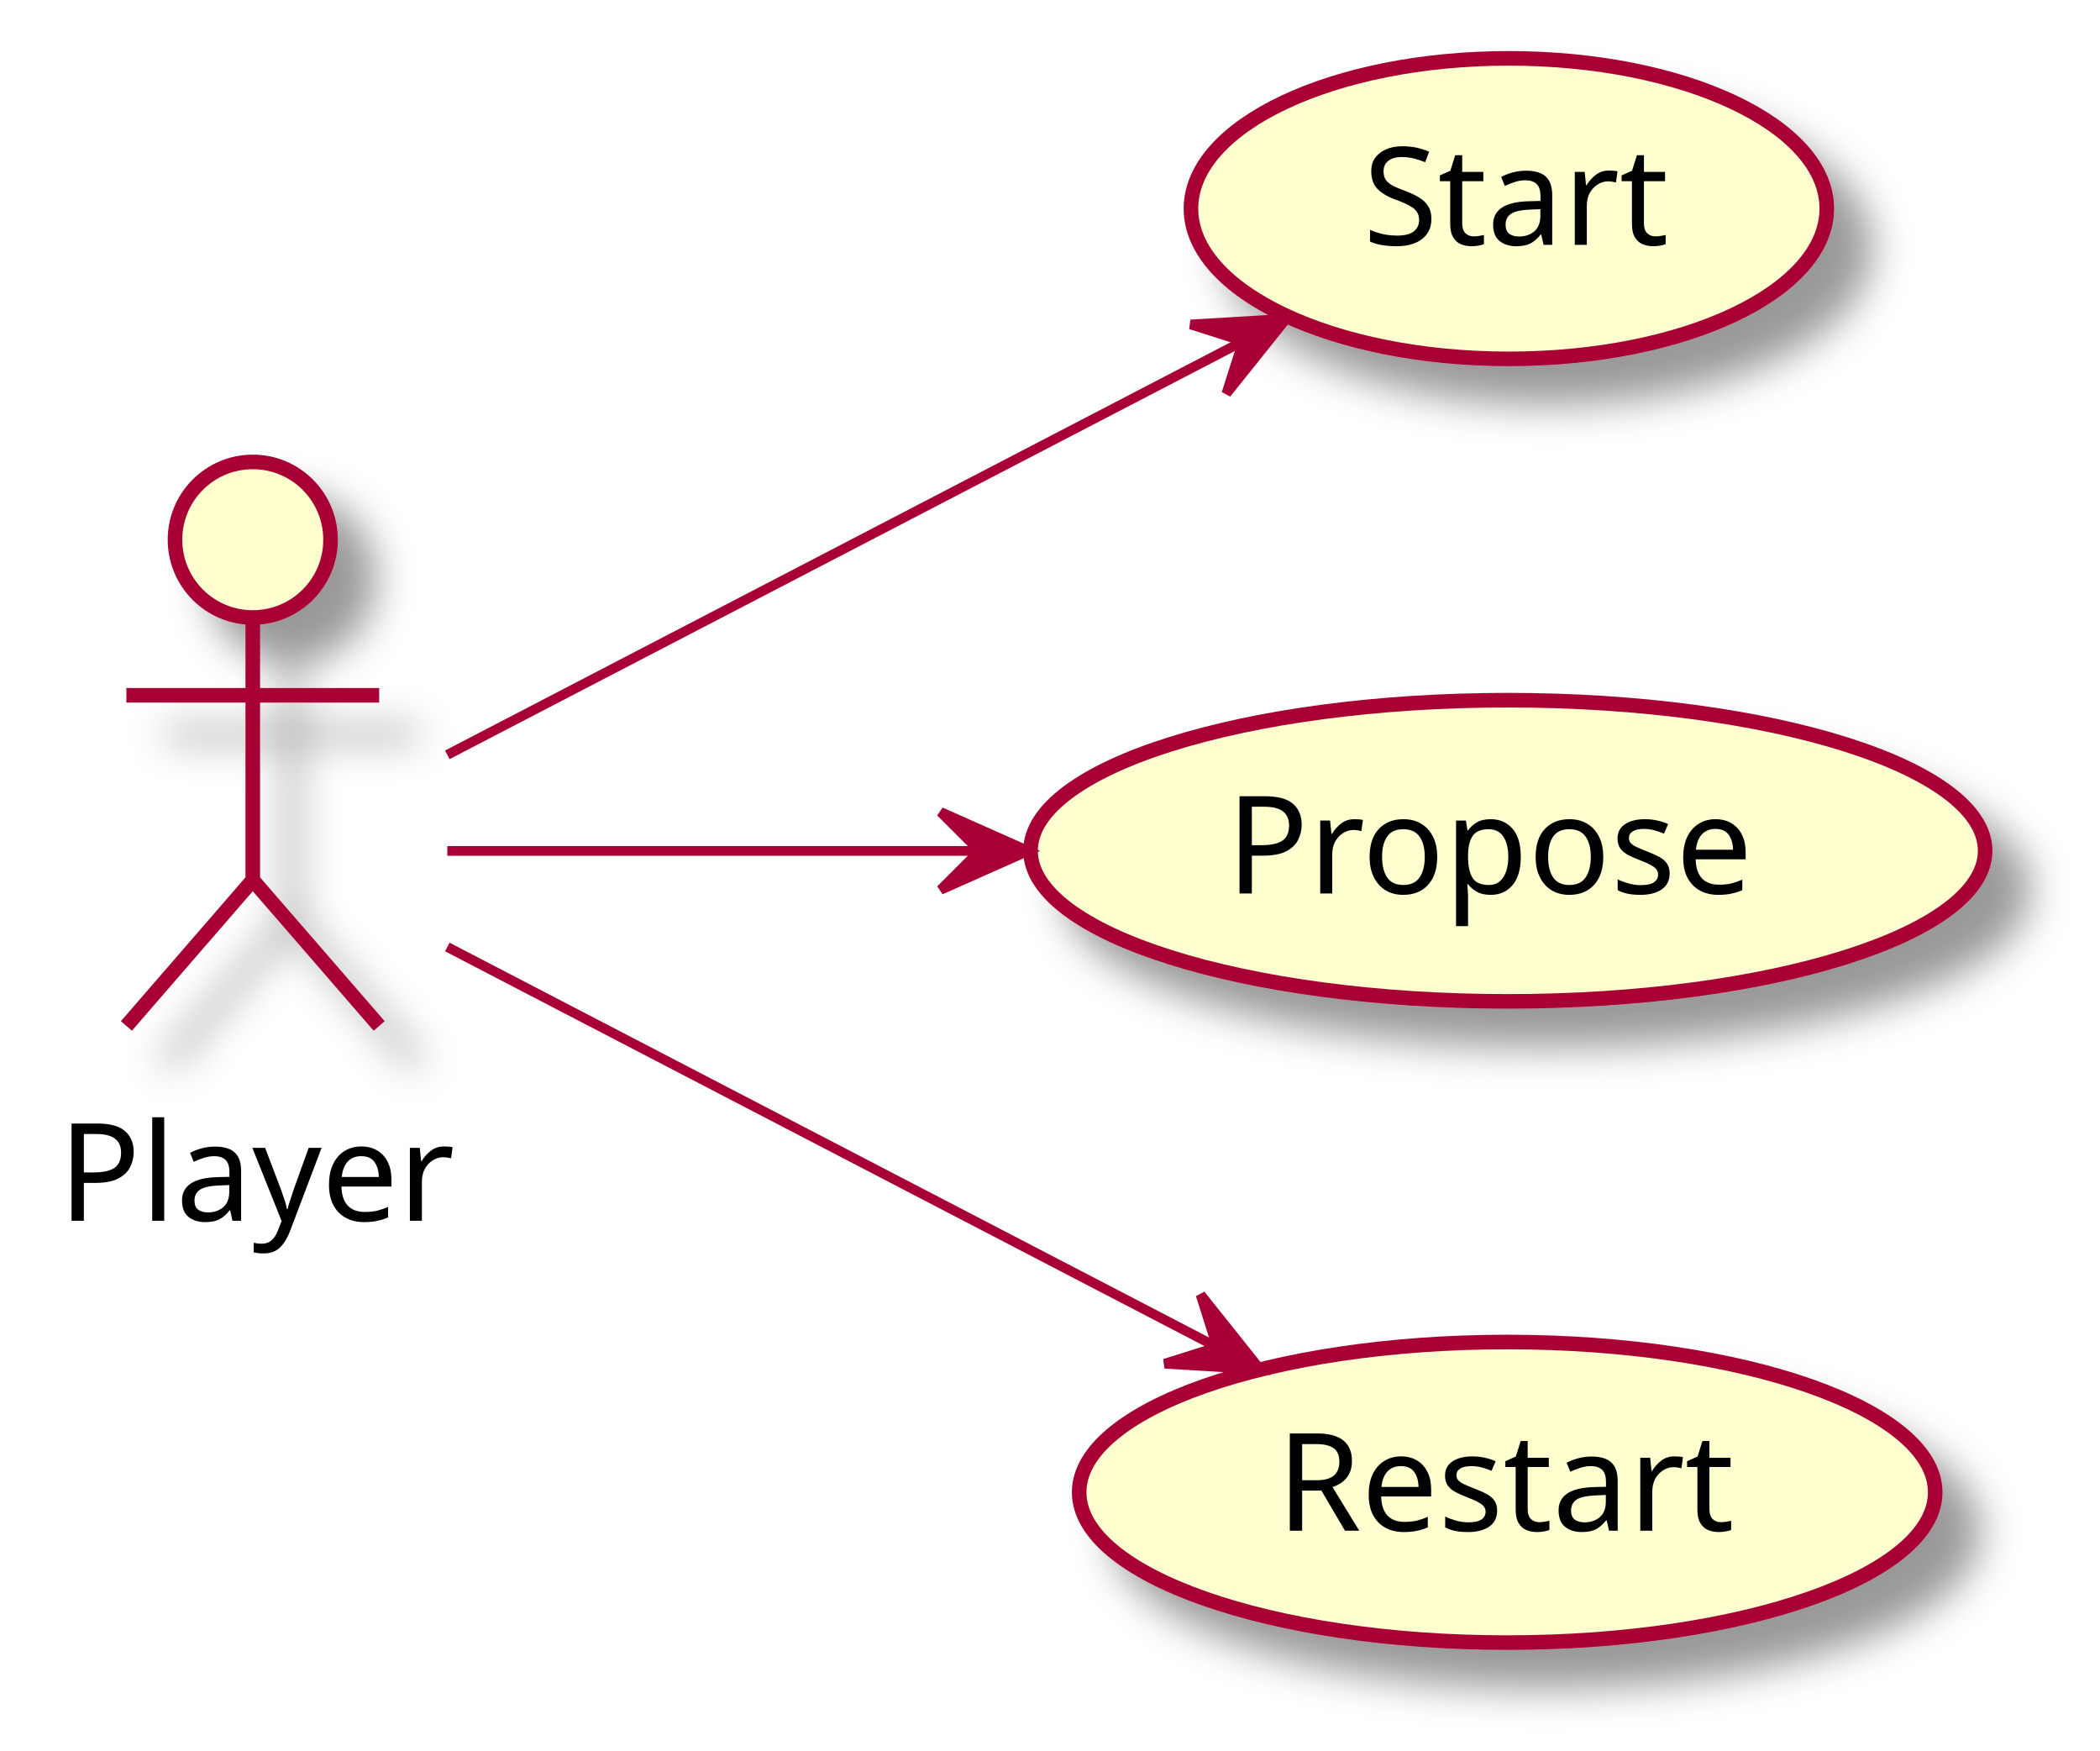
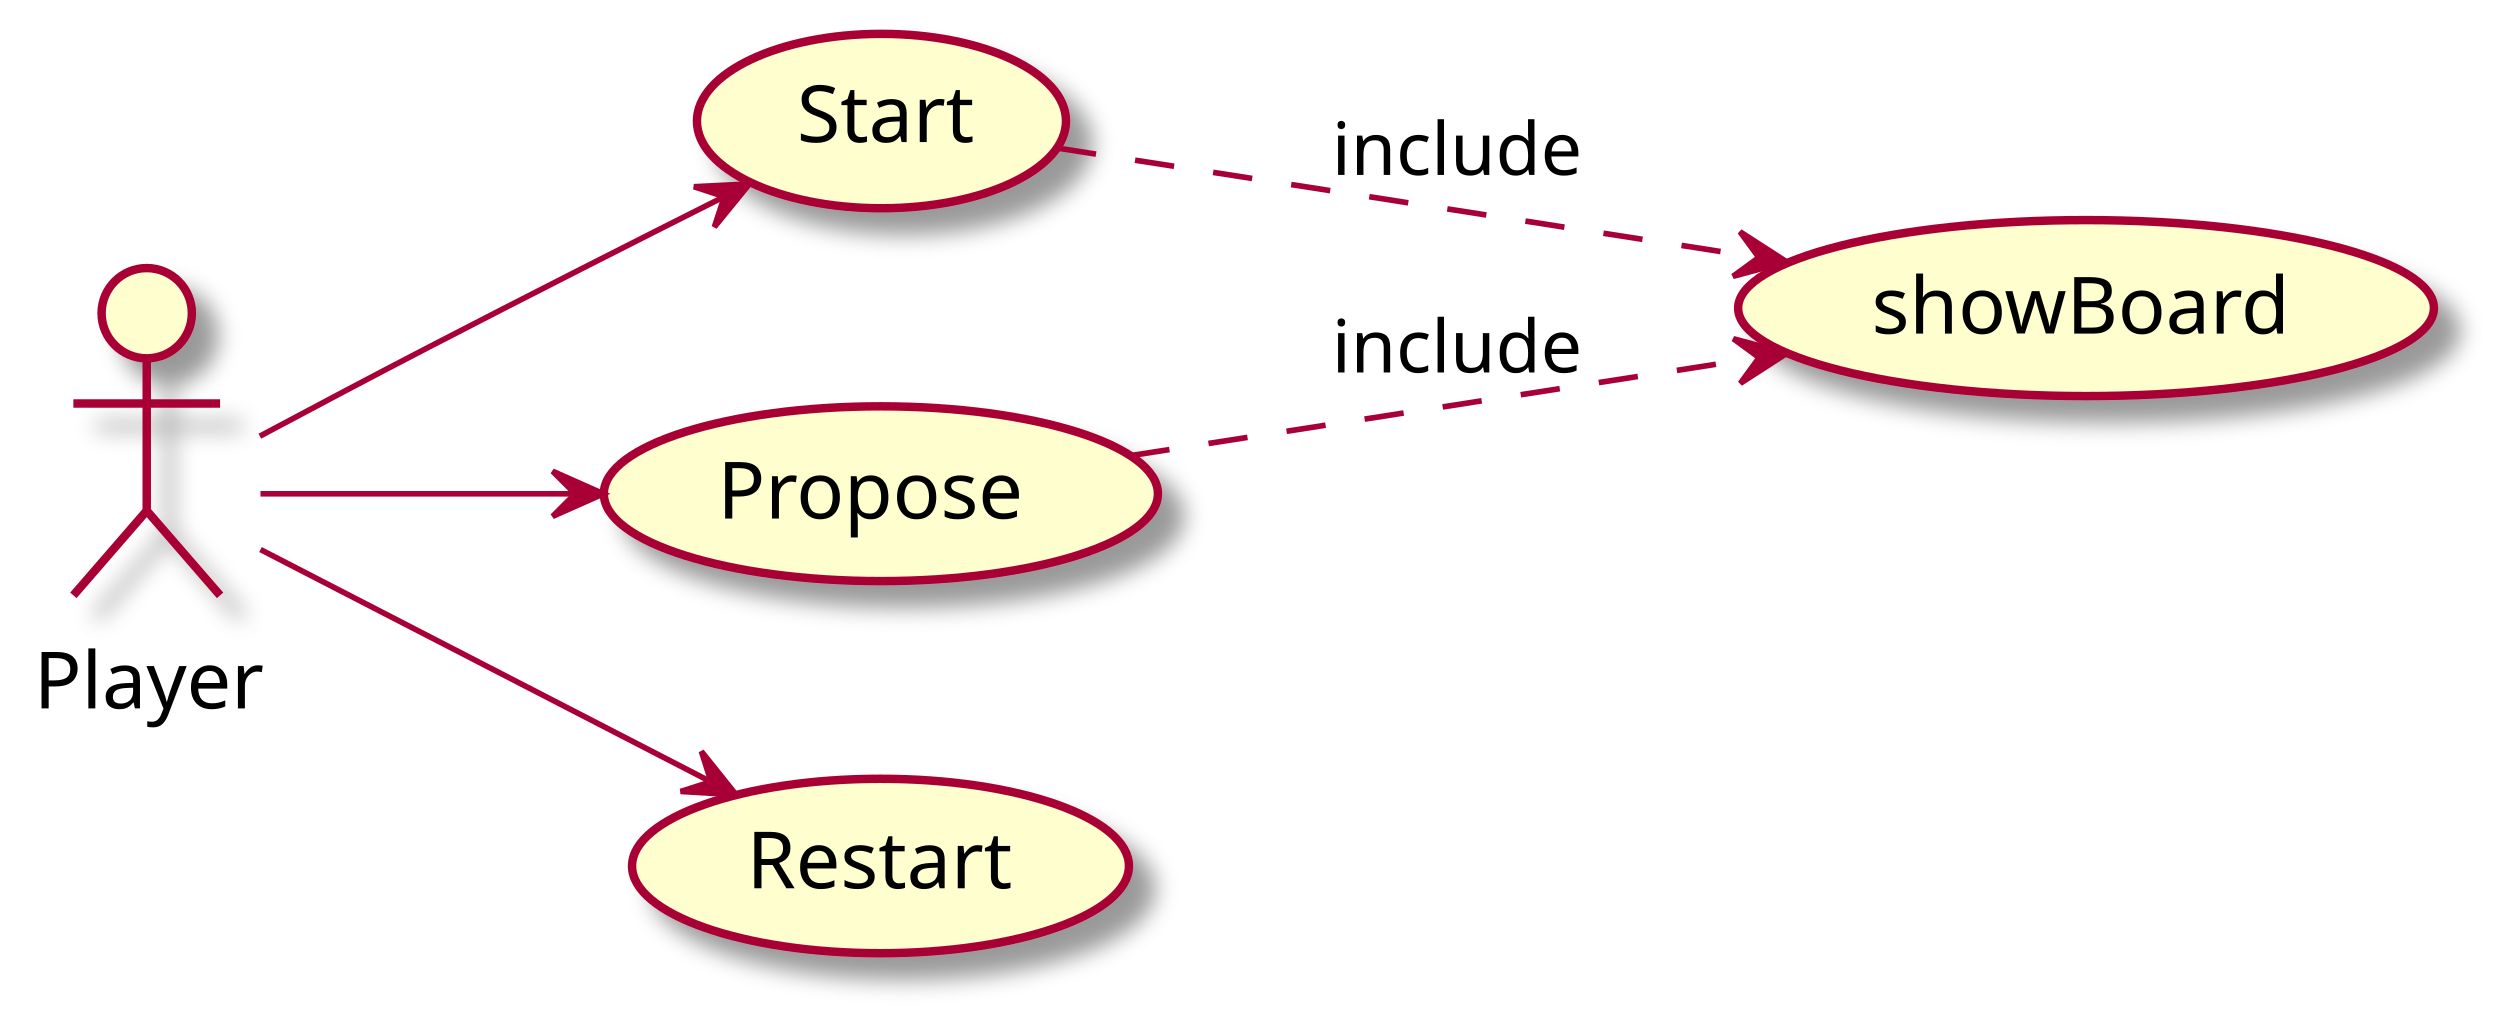
- <svg xmlns="http://www.w3.org/2000/svg" contentScriptType="application/ecmascript" contentStyleType="text/css" height="180px" preserveAspectRatio="none" style="width:216px;height:180px;background:#FFFFFF;" version="1.1" viewBox="0 0 216 180" width="216px" zoomAndPan="magnify">
+ <svg xmlns="http://www.w3.org/2000/svg" contentScriptType="application/ecmascript" contentStyleType="text/css" height="180px" preserveAspectRatio="none" style="width:443px;height:180px;background:#FFFFFF;" version="1.1" viewBox="0 0 443 180" width="443px" zoomAndPan="magnify">
  <defs>
-     <filter height="300%" id="f1p2kblturfb2c" width="300%" x="-1" y="-1">
+     <filter height="300%" id="f8tl0lpl52b72" width="300%" x="-1" y="-1">
      <feGaussianBlur result="blurOut" stdDeviation="2.0" />
      <feColorMatrix in="blurOut" result="blurOut2" type="matrix" values="0 0 0 0 0 0 0 0 0 0 0 0 0 0 0 0 0 0 .4 0" />
      <feOffset dx="4.0" dy="4.0" in="blurOut2" result="blurOut3" />
      <feBlend in="SourceGraphic" in2="blurOut3" mode="normal" />
    </filter>
  </defs>
  <g>
-     <ellipse cx="26" cy="55.5" fill="#FEFECE" filter="url(#f1p2kblturfb2c)" rx="8" ry="8" style="stroke:#A80036;stroke-width:1.5;" />
-     <path d="M26,63.5 L26,90.5 M13,71.5 L39,71.5 M26,90.5 L13,105.5 M26,90.5 L39,105.5 " fill="none" filter="url(#f1p2kblturfb2c)" style="stroke:#A80036;stroke-width:1.5;" />
+     <ellipse cx="26" cy="55.5" fill="#FEFECE" filter="url(#f8tl0lpl52b72)" rx="8" ry="8" style="stroke:#A80036;stroke-width:1.5;" />
+     <path d="M26,63.5 L26,90.5 M13,71.5 L39,71.5 M26,90.5 L13,105.5 M26,90.5 L39,105.5 " fill="none" filter="url(#f8tl0lpl52b72)" style="stroke:#A80036;stroke-width:1.5;" />
    <text fill="#000000" font-family="sans-serif" font-size="14" lengthAdjust="spacing" textLength="40" x="6" y="125.533">Player</text>
-     <ellipse cx="155.198" cy="21.452" fill="#FEFECE" filter="url(#f1p2kblturfb2c)" rx="32.699" ry="15.452" style="stroke:#A80036;stroke-width:1.5;" />
-     <text fill="#000000" font-family="sans-serif" font-size="14" lengthAdjust="spacing" textLength="30" x="140.198" y="25.18">Start</text>
-     <ellipse cx="155.093" cy="87.487" fill="#FEFECE" filter="url(#f1p2kblturfb2c)" rx="49.093" ry="15.487" style="stroke:#A80036;stroke-width:1.5;" />
-     <text fill="#000000" font-family="sans-serif" font-size="14" lengthAdjust="spacing" textLength="53" x="126.138" y="91.881">Propose</text>
-     <ellipse cx="155.025" cy="153.456" fill="#FEFECE" filter="url(#f1p2kblturfb2c)" rx="44.025" ry="15.456" style="stroke:#A80036;stroke-width:1.5;" />
-     <text fill="#000000" font-family="sans-serif" font-size="14" lengthAdjust="spacing" textLength="46" x="131.308" y="157.402">Restart</text>
-     <path d="M46.01,77.62 C67.68,66.36 103.23,47.88 127.59,35.23 " fill="none" id="player-to-start" style="stroke:#A80036;stroke-width:1.0;" />
-     <polygon fill="#A80036" points="132.3,32.78,122.469,33.365,127.86,35.079,126.146,40.47,132.3,32.78" style="stroke:#A80036;stroke-width:1.0;" />
-     <path d="M46.01,87.5 C60.43,87.5 81.01,87.5 100.33,87.5 " fill="none" id="player-to-propose" style="stroke:#A80036;stroke-width:1.0;" />
-     <polygon fill="#A80036" points="105.75,87.5,96.75,83.5,100.75,87.5,96.75,91.5,105.75,87.5" style="stroke:#A80036;stroke-width:1.0;" />
-     <path d="M46.01,97.38 C66.9,108.24 100.7,125.8 124.92,138.39 " fill="none" id="player-to-restart" style="stroke:#A80036;stroke-width:1.0;" />
-     <polygon fill="#A80036" points="129.63,140.83,123.487,133.132,125.193,138.525,119.799,140.232,129.63,140.83" style="stroke:#A80036;stroke-width:1.0;" />
+     <ellipse cx="156.198" cy="21.452" fill="#FEFECE" filter="url(#f8tl0lpl52b72)" rx="32.699" ry="15.452" style="stroke:#A80036;stroke-width:1.5;" />
+     <text fill="#000000" font-family="sans-serif" font-size="14" lengthAdjust="spacing" textLength="30" x="141.198" y="25.18">Start</text>
+     <ellipse cx="156.093" cy="87.487" fill="#FEFECE" filter="url(#f8tl0lpl52b72)" rx="49.093" ry="15.487" style="stroke:#A80036;stroke-width:1.5;" />
+     <text fill="#000000" font-family="sans-serif" font-size="14" lengthAdjust="spacing" textLength="53" x="127.138" y="91.881">Propose</text>
+     <ellipse cx="156.025" cy="153.456" fill="#FEFECE" filter="url(#f8tl0lpl52b72)" rx="44.025" ry="15.456" style="stroke:#A80036;stroke-width:1.5;" />
+     <text fill="#000000" font-family="sans-serif" font-size="14" lengthAdjust="spacing" textLength="46" x="132.308" y="157.402">Restart</text>
+     <ellipse cx="369.646" cy="54.594" fill="#FEFECE" filter="url(#f8tl0lpl52b72)" rx="61.646" ry="15.594" style="stroke:#A80036;stroke-width:1.5;" />
+     <text fill="#000000" font-family="sans-serif" font-size="14" lengthAdjust="spacing" textLength="70" x="331.646" y="59.111">showBoard</text>
+     <path d="M46.04,77.29 C55.09,72.46 66.08,66.64 76,61.5 C93.32,52.52 112.87,42.62 128.2,34.91 " fill="none" id="player-to-start" style="stroke:#A80036;stroke-width:1.0;" />
+     <polygon fill="#A80036" points="132.81,32.59,122.974,33.087,128.349,34.849,126.588,40.225,132.81,32.59" style="stroke:#A80036;stroke-width:1.0;" />
+     <path d="M187.3,26.23 C219.55,31.26 271.33,39.34 311.29,45.57 " fill="none" id="start-to-showBoard" style="stroke:#A80036;stroke-width:1.0;stroke-dasharray:7.0,7.0;" />
+     <polygon fill="#A80036" points="316.6,46.4,308.325,41.06,311.66,45.629,307.091,48.964,316.6,46.4" style="stroke:#A80036;stroke-width:1.0;" />
+     <text fill="#000000" font-family="sans-serif" font-size="13" lengthAdjust="spacing" textLength="41" x="236" y="30.995">include</text>
+     <path d="M46.16,87.5 C60.89,87.5 81.98,87.5 101.68,87.5 " fill="none" id="player-to-propose" style="stroke:#A80036;stroke-width:1.0;" />
+     <polygon fill="#A80036" points="106.92,87.5,97.92,83.5,101.92,87.5,97.92,91.5,106.92,87.5" style="stroke:#A80036;stroke-width:1.0;" />
+     <path d="M200.31,80.74 C232.45,75.73 276.57,68.84 311.56,63.38 " fill="none" id="propose-to-showBoard" style="stroke:#A80036;stroke-width:1.0;stroke-dasharray:7.0,7.0;" />
+     <polygon fill="#A80036" points="316.66,62.59,307.151,60.026,311.72,63.361,308.385,67.93,316.66,62.59" style="stroke:#A80036;stroke-width:1.0;" />
+     <text fill="#000000" font-family="sans-serif" font-size="13" lengthAdjust="spacing" textLength="41" x="236" y="65.995">include</text>
+     <path d="M46.16,97.38 C67.22,108.24 101.28,125.8 125.69,138.39 " fill="none" id="player-to-restart" style="stroke:#A80036;stroke-width:1.0;" />
+     <polygon fill="#A80036" points="130.44,140.83,124.286,133.14,126,138.531,120.609,140.245,130.44,140.83" style="stroke:#A80036;stroke-width:1.0;" />
  </g>
</svg>
